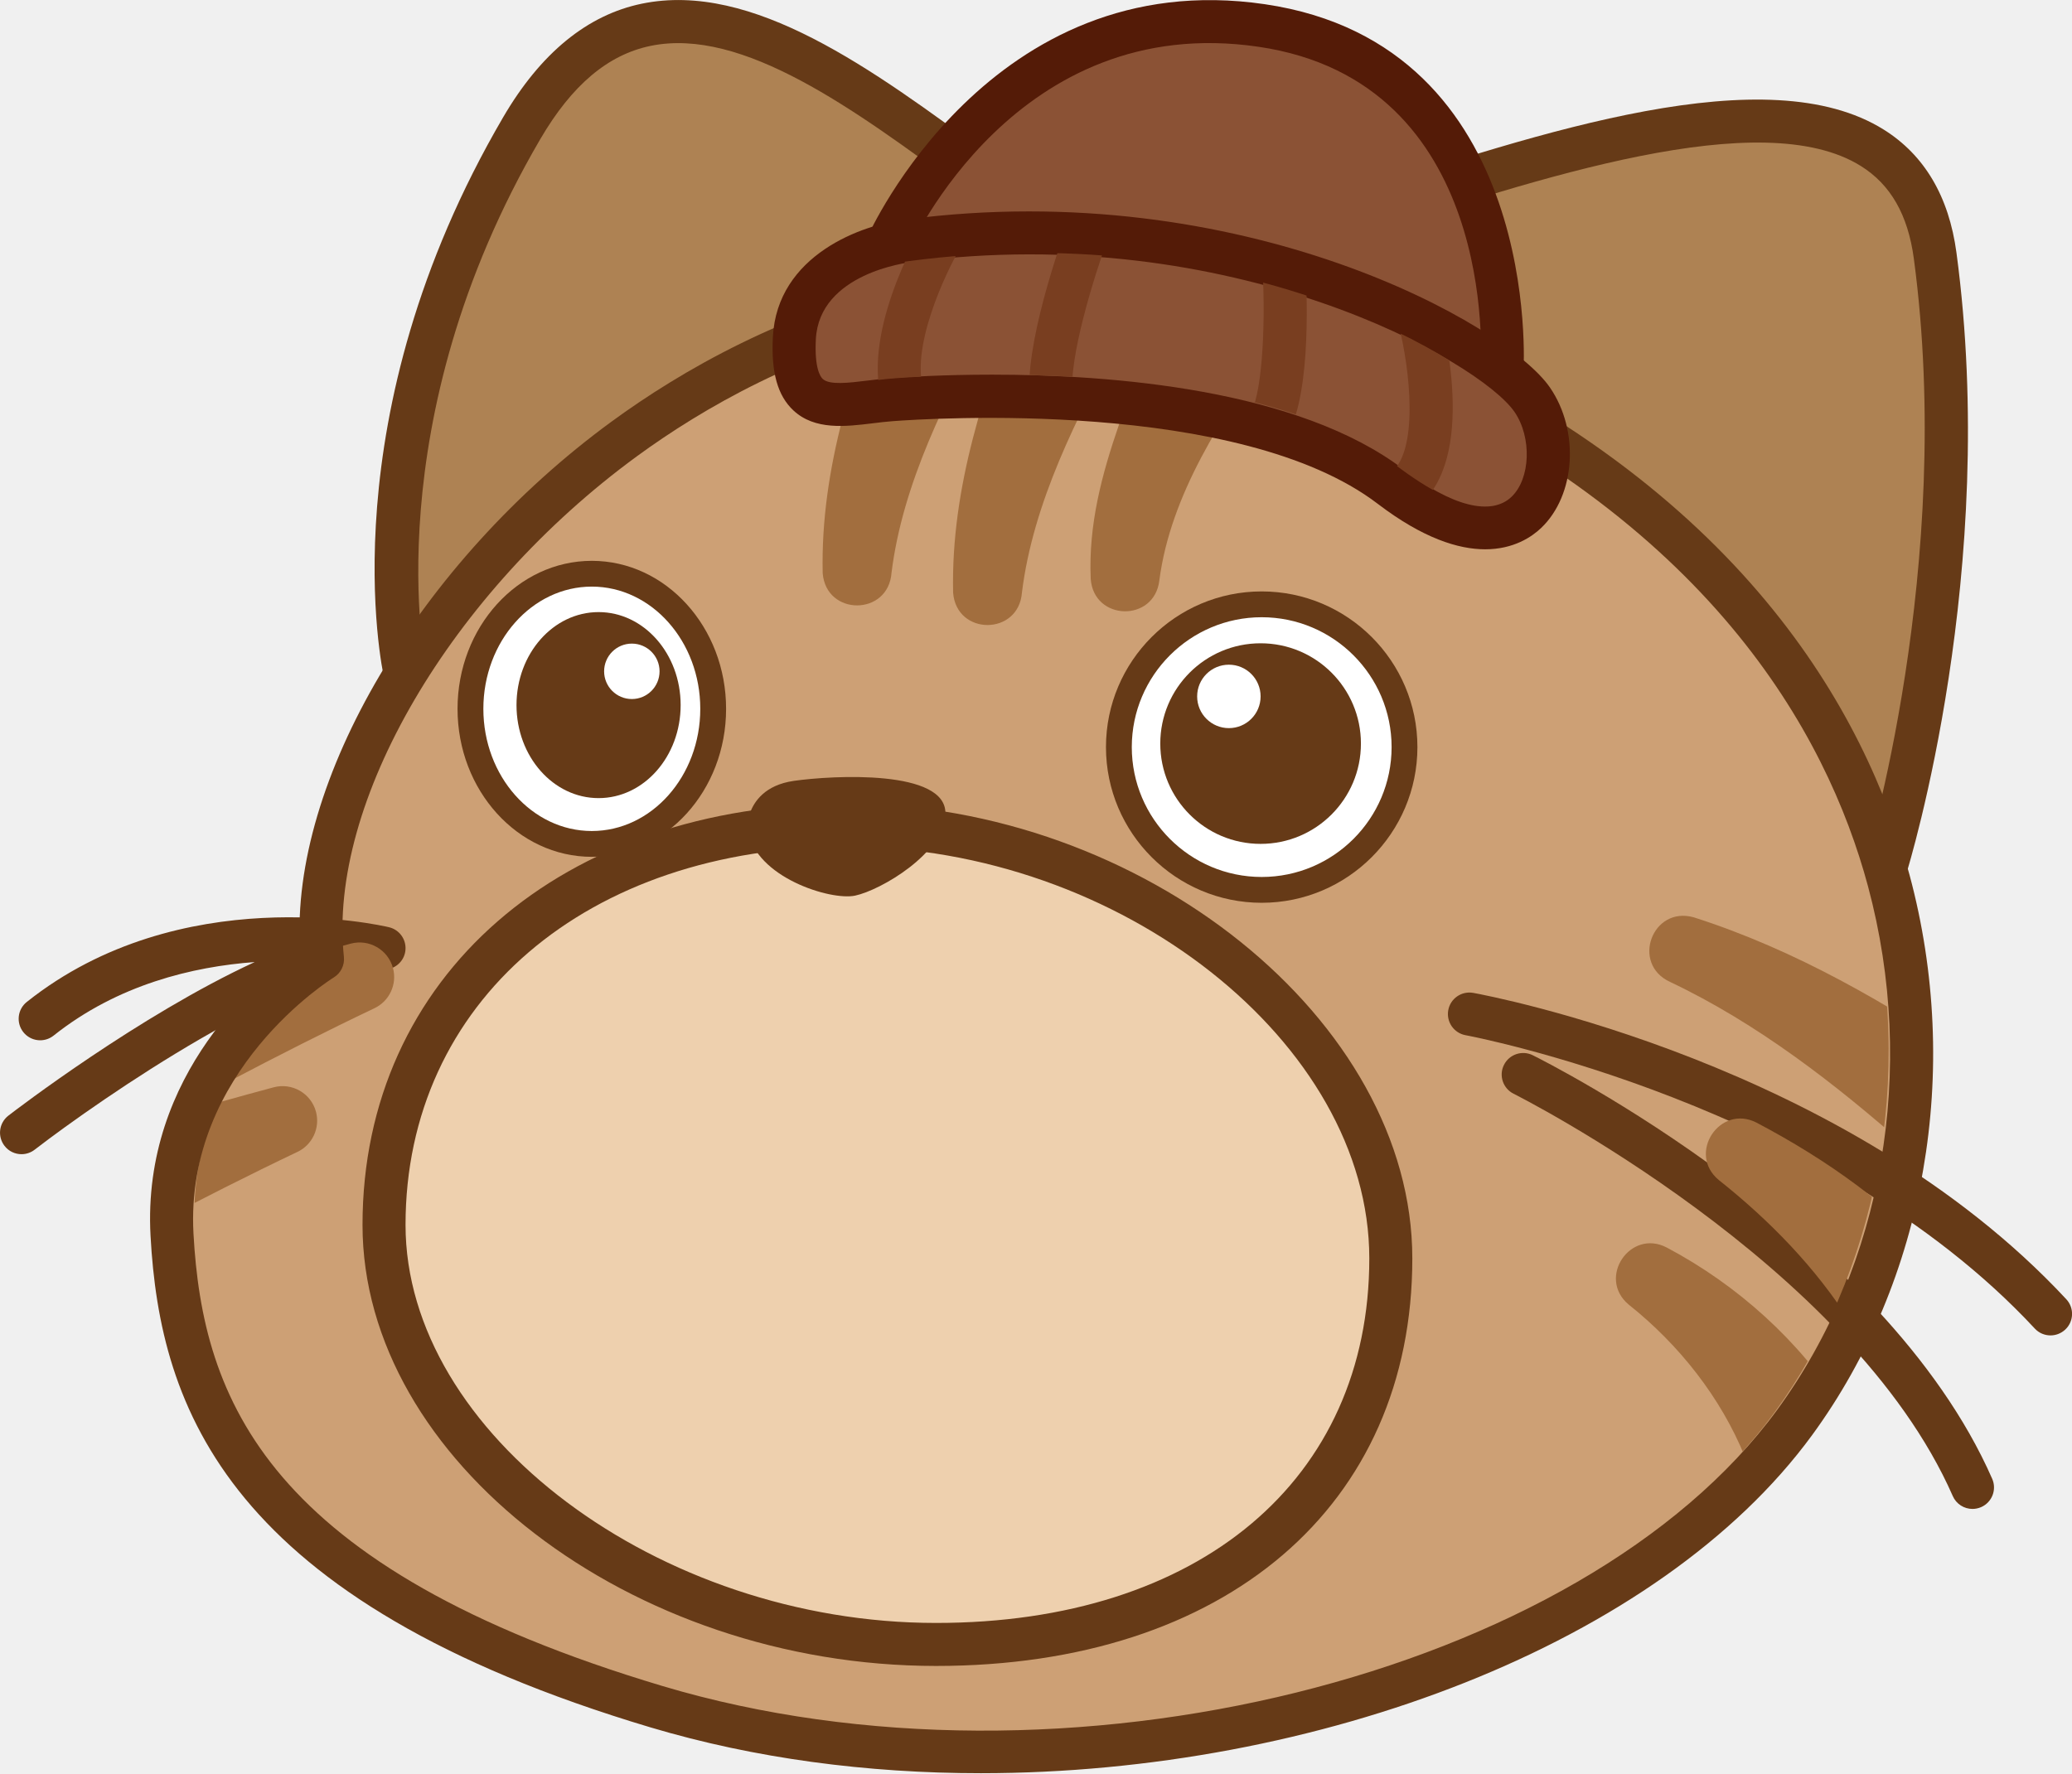
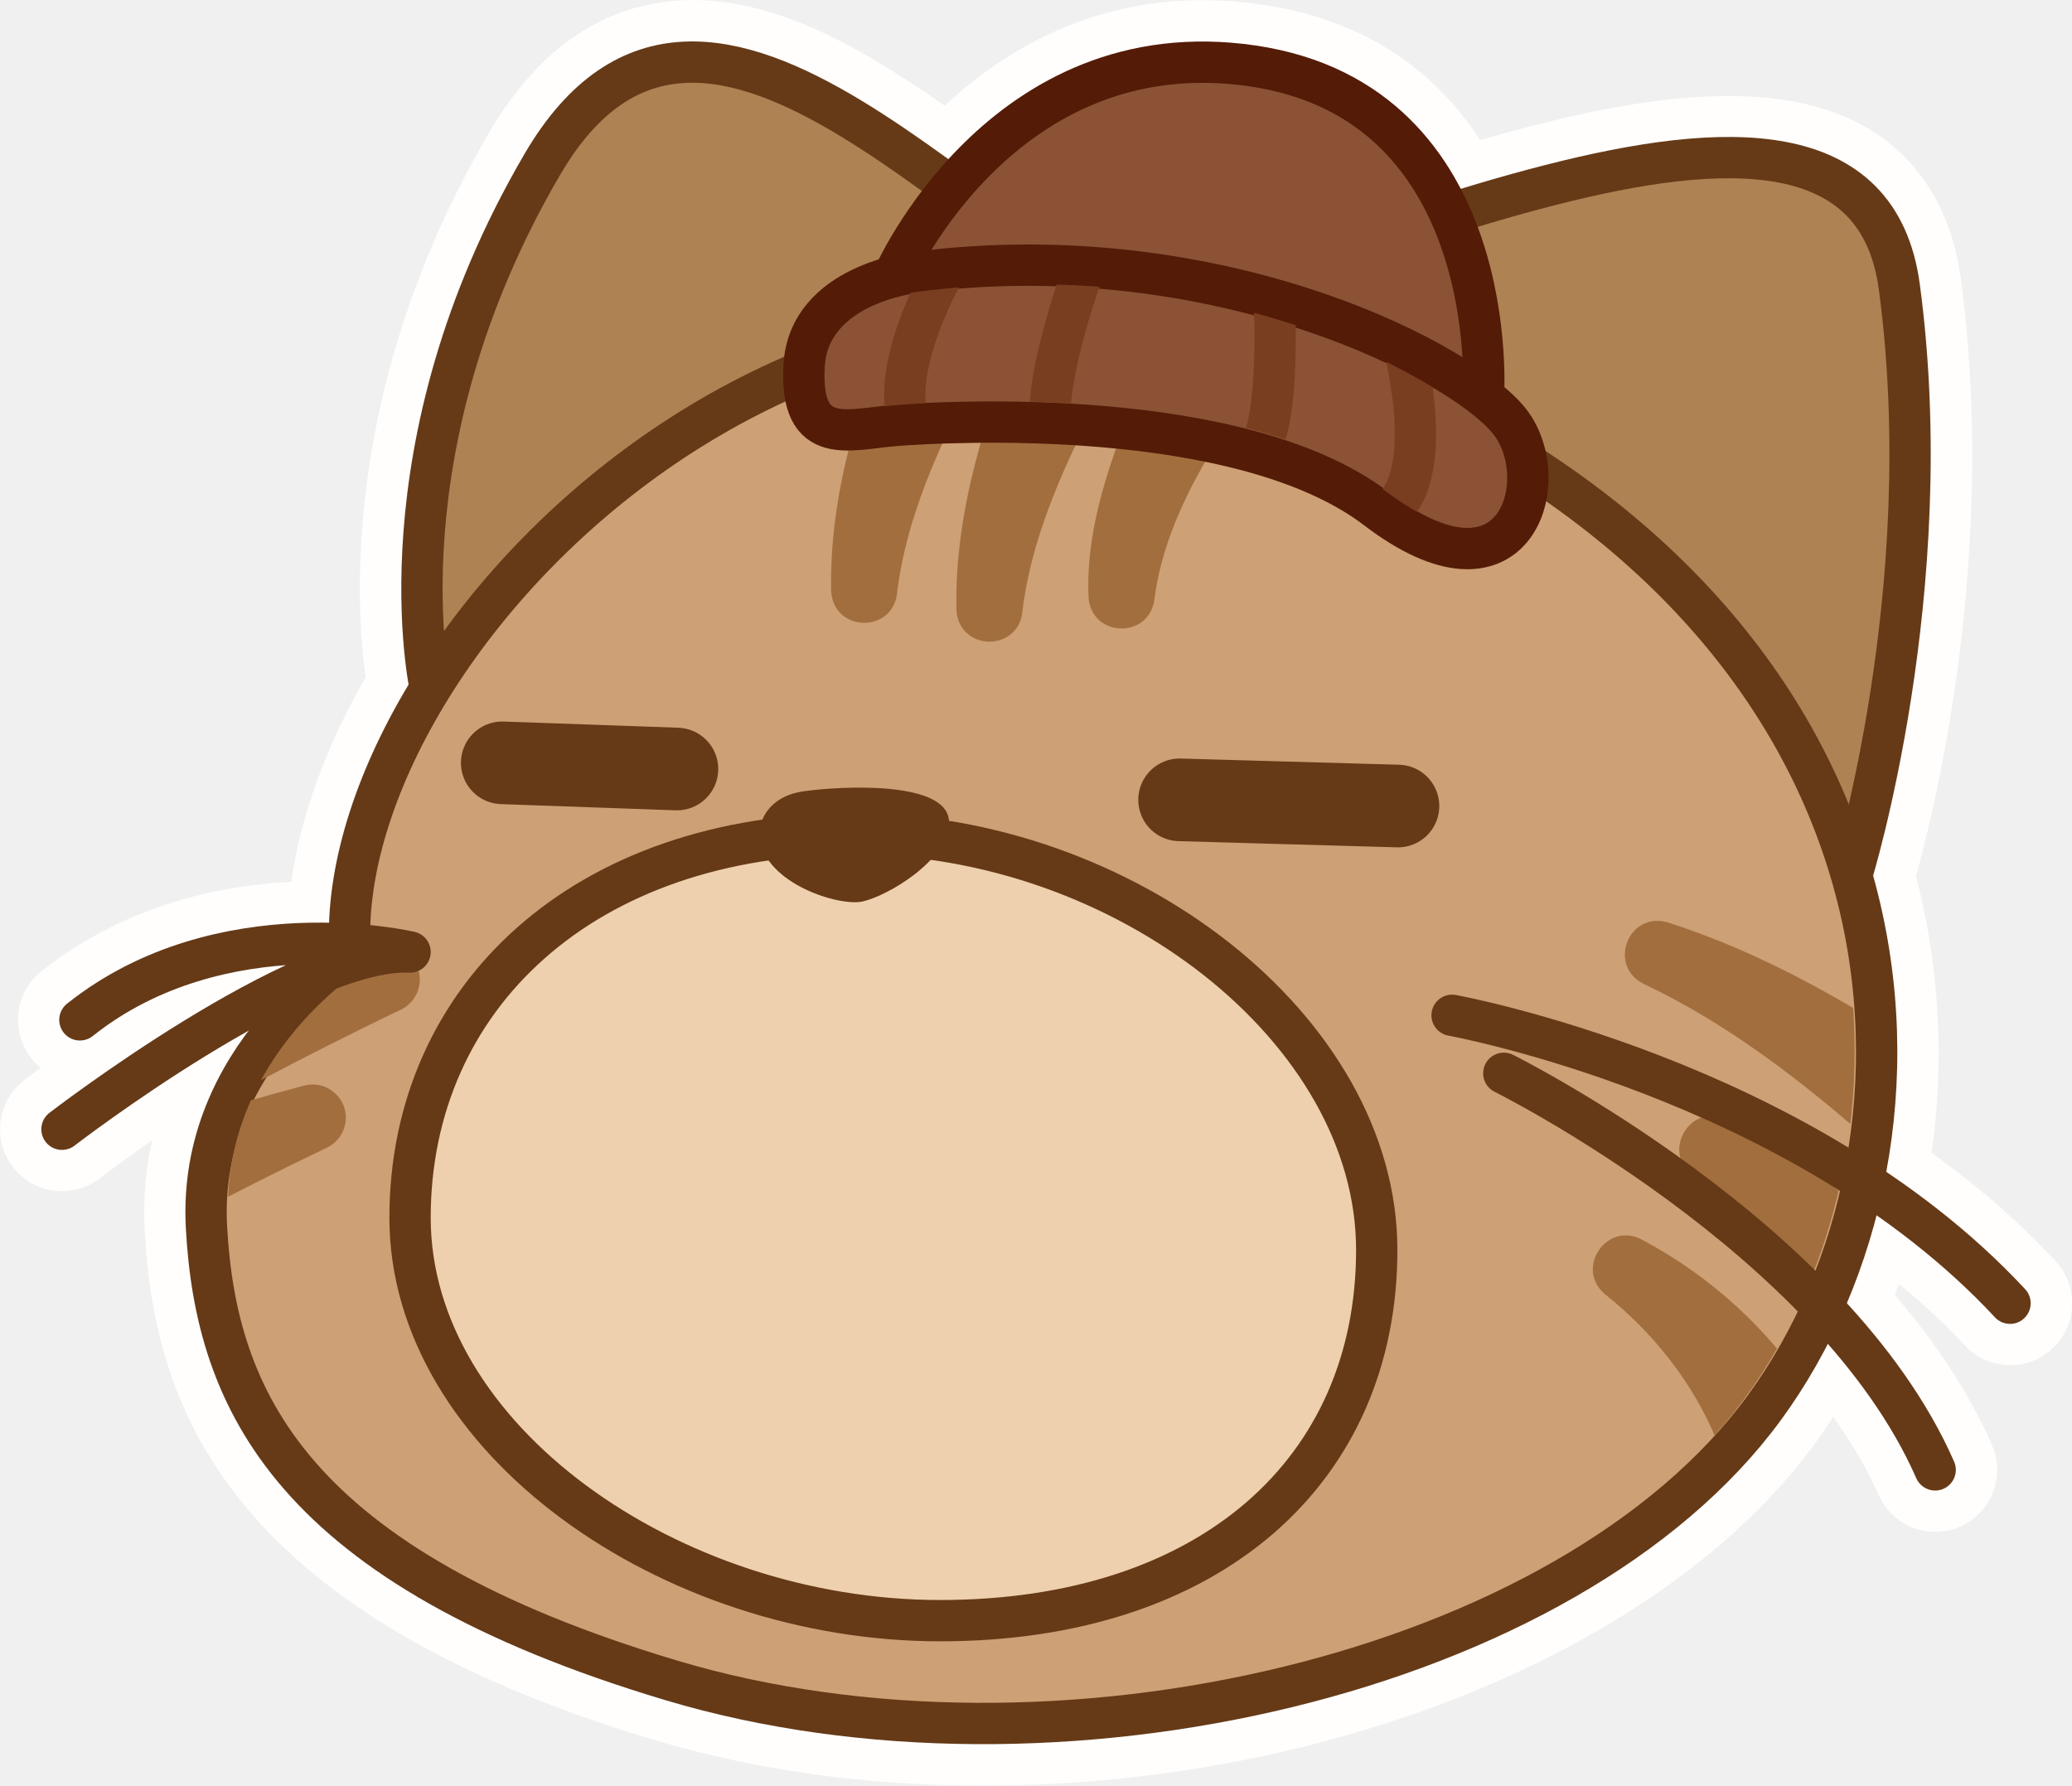
- <svg xmlns="http://www.w3.org/2000/svg" xmlns:xlink="http://www.w3.org/1999/xlink" version="1.1" id="_x31_01" x="0px" y="0px" viewBox="0 0 512 438.28" style="enable-background:new 0 0 512 438.28;" xml:space="preserve">
+ <svg xmlns="http://www.w3.org/2000/svg" xmlns:xlink="http://www.w3.org/1999/xlink" version="1.1" id="圖層_1" x="0px" y="0px" viewBox="0 0 250.78 216.12" style="enable-background:new 0 0 250.78 216.12;" xml:space="preserve">
  <style type="text/css">
- 	.st0{fill:#AE8253;}
- 	.st1{fill:#663A17;}
+ 	.st0{fill:#FFFEFD;}
+ 	.st1{fill:#AE8253;stroke:#663A17;stroke-width:5;stroke-linecap:round;stroke-linejoin:round;stroke-miterlimit:10;}
	.st2{fill:#CDA075;}
- 	.st3{fill:#EED0AE;}
- 	.st4{fill:#FFFFFF;}
- 	.st5{clip-path:url(#SVGID_00000011005877962004555430000016509767312721899427_);}
+ 	.st3{fill:#EED0AE;stroke:#663A17;stroke-width:5;stroke-miterlimit:10;}
+ 	.st4{fill:none;stroke:#663A17;stroke-width:5;stroke-linejoin:round;stroke-miterlimit:10;}
+ 	.st5{clip-path:url(#SVGID_00000037669762592953640440000016891057245298170000_);}
	.st6{fill:#A26E3E;}
- 	.st7{clip-path:url(#SVGID_00000097471385482835690210000005340021192261420934_);}
- 	.st8{clip-path:url(#SVGID_00000102505415198846235170000011551563957049373581_);}
- 	.st9{clip-path:url(#SVGID_00000091698600387431672140000002485350661119468714_);}
- 	.st10{clip-path:url(#SVGID_00000122699770550019332560000002016266619355485881_);}
- 	.st11{clip-path:url(#SVGID_00000149378711190575094330000009871504128710544777_);}
- 	.st12{clip-path:url(#SVGID_00000183956026248173014450000015272833847424858301_);}
- 	.st13{clip-path:url(#SVGID_00000086685835591109631350000012264451113238109876_);}
- 	.st14{fill:#8B5235;}
- 	.st15{fill:#541B07;}
- 	.st16{clip-path:url(#SVGID_00000091730694787891693090000015703821999672510849_);}
- 	.st17{fill:#793E20;}
- 	.st18{clip-path:url(#SVGID_00000109737454166596810110000010378756851824221590_);}
- 	.st19{clip-path:url(#SVGID_00000147192779161265692550000011437514975354084030_);}
- 	.st20{clip-path:url(#SVGID_00000124120748305316517240000016286817719706438806_);}
+ 	.st7{fill:none;stroke:#663A17;stroke-width:5;stroke-linecap:round;stroke-linejoin:round;stroke-miterlimit:10;}
+ 	.st8{fill:#663A17;}
+ 	.st9{fill:none;stroke:#663A17;stroke-width:10;stroke-linecap:round;stroke-linejoin:round;stroke-miterlimit:10;}
+ 	.st10{fill:#8B5235;stroke:#541B07;stroke-width:5;stroke-miterlimit:10;}
+ 	
+ 		.st11{clip-path:url(#SVGID_00000151507958251994531300000004754559934249559173_);fill:none;stroke:#793E20;stroke-width:5;stroke-miterlimit:10;}
</style>
  <g>
+     <path class="st0" d="M248.78,152.63c-4.33-4.66-9.37-9.06-15-13.1c1.6-11.1,0.96-22.6-1.88-33.49c2.41-8.64,9.86-39.23,5.42-72.32   c-1.07-7.96-4.79-14.15-10.75-17.88c-11.42-7.15-29.23-4.14-47.43,1.12c-5.02-7.77-13.18-14.45-26.42-16.4   C135.33-2,122.7,4.99,114.33,12.79C102.65,4.62,90.68-1.96,78.58,0.54c-7.79,1.61-14.33,6.85-19.43,15.59   c-17.87,30.59-16.09,57.35-14.9,65.84c-4.83,8.43-7.89,16.87-8.99,24.76c-8.98,0.46-20.32,2.93-30.26,10.84   c-3.23,2.58-3.77,7.3-1.19,10.54c0.34,0.42,0.71,0.8,1.11,1.13c-1.16,0.86-1.87,1.4-1.99,1.5c-3.27,2.52-3.89,7.24-1.36,10.52   c1.43,1.86,3.6,2.92,5.94,2.92c1.65,0,3.27-0.55,4.58-1.56c1.68-1.29,3.85-2.88,6.32-4.6c-0.8,3.57-1.1,7.24-0.9,10.95   c1.13,20.45,9.16,45.94,61.64,61.62c12.31,3.68,25.72,5.55,39.84,5.54c42.1,0,82.53-16.61,100.61-41.32   c0.79-1.07,1.55-2.18,2.28-3.31c2.29,3.18,4.12,6.33,5.48,9.42c1.2,2.73,3.89,4.49,6.87,4.49c1.04,0,2.06-0.21,3.01-0.63   c1.83-0.81,3.25-2.28,3.97-4.14c0.73-1.87,0.69-3.9-0.12-5.74c-2.66-6.07-6.61-12.17-11.74-18.16c0.17-0.44,0.33-0.88,0.49-1.32   c2.92,2.38,5.58,4.87,7.96,7.43c1.41,1.52,3.42,2.39,5.49,2.39c1.9,0,3.71-0.71,5.11-2.01c1.47-1.36,2.32-3.22,2.39-5.22   C250.85,156.01,250.14,154.1,248.78,152.63z" />
    <g>
      <g>
-         <path class="st0" d="M100.13,166.54c0,0-13.92-61.76,28.79-134.87s114.91,27.74,162.15,40.85" />
-         <path class="st1" d="M100.12,171.86c-2.43,0-4.62-1.68-5.18-4.14c-0.59-2.61-13.88-64.65,29.38-138.72     c9.26-15.86,20.8-25.31,34.28-28.09c27.35-5.64,56.96,16.17,85.6,37.28c17.71,13.06,34.45,25.39,48.29,29.23     c2.83,0.78,4.49,3.71,3.7,6.55c-0.78,2.83-3.72,4.48-6.54,3.7c-15.73-4.37-33.23-17.26-51.75-30.91     c-26.76-19.72-54.43-40.11-77.14-35.42c-10.55,2.18-19.46,9.71-27.25,23.04c-41.04,70.26-28.32,130.43-28.19,131.03     c0.64,2.86-1.16,5.7-4.03,6.34C100.9,171.82,100.51,171.86,100.12,171.86z" />
-       </g>
-       <g>
-         <path class="st0" d="M465.89,214.71c0,0,22.79-73.36,12.29-151.54s-158.87,5.75-209.91,7.58" />
-         <path class="st1" d="M465.89,220.02c-0.52,0-1.05-0.08-1.58-0.24c-2.8-0.87-4.37-3.85-3.5-6.65     c0.22-0.72,22.31-73.22,12.1-149.26c-1.45-10.76-5.72-18.23-13.07-22.83c-24.46-15.31-79.67,2.89-124.03,17.53     c-27.52,9.07-51.28,16.91-67.35,17.49c-2.99,0.08-5.4-2.19-5.5-5.12s2.19-5.4,5.12-5.5c14.56-0.52,38.77-8.51,64.41-16.96     c48.9-16.13,104.32-34.41,133-16.44c10.05,6.29,16.1,16.53,17.96,30.42c10.53,78.44-11.54,150.79-12.49,153.83     C470.26,218.56,468.16,220.02,465.89,220.02z" />
-       </g>
-       <g>
-         <path class="st2" d="M79.69,237.07c0,0-39.63,23.89-37.19,68.13s21.63,87.32,119.71,116.63c98.08,29.32,230.91-1.45,281.22-70.21     s45.6-199.79-100.98-264.21S71.55,160.52,79.69,237.07z" />
-       </g>
-       <g>
-         <path class="st3" d="M343.68,311.04c0,56.82-42.91,95.41-112.38,95.41S94.9,359.57,94.9,302.76s44.83-98.81,114.3-98.81     S343.68,254.22,343.68,311.04z" />
-         <path class="st1" d="M231.3,411.77c-75.49,0-141.72-50.94-141.72-109.01c0-61.31,49.19-104.12,119.61-104.12     c73.17,0,139.8,53.57,139.8,112.4C348.99,372.23,302.8,411.77,231.3,411.77z M209.19,209.27c-64.17,0-108.98,38.44-108.98,93.49     c0,51.49,62.48,98.38,131.09,98.38c65.04,0,107.06-35.37,107.06-90.1C338.36,257.78,276.8,209.27,209.19,209.27z" />
-       </g>
-       <g>
-         <g>
-           <path class="st1" d="M5.32,285.28c-1.59,0-3.17-0.71-4.21-2.07c-1.79-2.33-1.36-5.66,0.96-7.46      c1.8-1.39,32.37-24.81,60.87-37.96c-15.29,1.13-33.84,5.56-49.7,18.18c-2.3,1.83-5.64,1.45-7.47-0.85      c-1.83-2.3-1.45-5.64,0.85-7.47c37.96-30.22,87.41-18.97,89.5-18.47c2.67,0.63,4.42,3.19,4.04,5.91s-2.78,4.64-5.5,4.58      c-22.06-1.04-69.61,31.8-86.1,44.5C7.59,284.92,6.45,285.28,5.32,285.28z" />
-         </g>
-         <g>
-           <path class="st1" d="M506.69,330.07c-1.43,0-2.85-0.57-3.89-1.7c-51.88-55.81-139.77-72.34-140.65-72.5      c-2.89-0.53-4.8-3.29-4.28-6.18s3.29-4.8,6.18-4.28c3.74,0.68,92.22,17.28,146.54,75.72c2,2.15,1.88,5.51-0.27,7.51      C509.28,329.6,507.98,330.07,506.69,330.07z" />
-         </g>
-         <g>
-           <path class="st1" d="M487.41,372.96c-2.05,0-4-1.19-4.87-3.18c-25.24-57.5-107.69-99.03-108.52-99.44      c-2.63-1.31-3.7-4.5-2.39-7.12c1.31-2.63,4.49-3.7,7.12-2.4c3.53,1.75,86.73,43.64,113.53,104.69c1.18,2.69-0.04,5.82-2.73,7      C488.85,372.81,488.13,372.96,487.41,372.96z" />
-         </g>
-         <g>
-           <path class="st1" d="M184.87,205.26c-0.22-1.45-0.04-2.92,0.45-4.3c0.99-2.78,3.65-6.92,10.83-7.95      c9.59-1.38,37.82-2.9,37.46,8.14c-0.32,9.77-15.97,18.87-22.3,20.22C205.26,222.67,186.58,216.8,184.87,205.26z" />
-         </g>
+         <path class="st1" d="M52.09,83.34c0,0-6.55-29.04,13.54-63.43s54.04,13.05,76.26,19.21" />
+         <path class="st1" d="M224.1,105.99c0,0,10.72-34.5,5.78-71.27s-74.71,2.7-98.72,3.56" />
+         <path class="st2" d="M42.48,116.51c0,0-18.64,11.23-17.49,32.04c1.15,20.81,10.17,41.06,56.3,54.85s108.6-0.68,132.26-33.02     s21.45-93.96-47.49-124.26S38.65,80.51,42.48,116.51z" />
+         <path class="st3" d="M166.63,151.29c0,26.72-20.18,44.87-52.85,44.87s-64.15-22.04-64.15-48.77s21.08-46.47,53.75-46.47     S166.63,124.57,166.63,151.29z" />
+         <path class="st4" d="M42.48,116.51c0,0-18.64,11.23-17.49,32.04c1.15,20.81,10.17,41.06,56.3,54.85s108.6-0.68,132.26-33.02     s21.45-93.96-47.49-124.26S38.65,80.51,42.48,116.51z" />
        <g>
          <g>
            <g>
-               <g>
-                 <circle class="st4" cx="311.77" cy="184.66" r="35.29" />
-                 <path class="st1" d="M311.77,223.14c-21.22,0-38.48-17.26-38.48-38.48s17.26-38.48,38.48-38.48s38.48,17.26,38.48,38.48         S332.98,223.14,311.77,223.14z M311.77,152.56c-17.7,0-32.1,14.4-32.1,32.1s14.4,32.1,32.1,32.1s32.1-14.4,32.1-32.1         S329.47,152.56,311.77,152.56z" />
+               <defs>
+                 <path id="SVGID_1_" d="M165,48.15c67.13,29.5,69.28,89.5,46.24,121s-83.87,45.58-128.79,32.16         c-44.92-13.43-53.7-33.15-54.82-53.41c-1.12-20.26,17.03-31.2,17.03-31.2C40.94,81.63,97.87,18.65,165,48.15z" />
+               </defs>
+               <clipPath id="SVGID_00000036937646336229743340000012664637277013515147_">
+                 <use xlink:href="#SVGID_1_" style="overflow:visible;" />
+               </clipPath>
+               <g style="clip-path:url(#SVGID_00000036937646336229743340000012664637277013515147_);">
+                 <path class="st6" d="M119.98,42.02c-4.99,9.15-10.09,19.17-11.38,29.57c-0.36,5.04-7.6,5.06-8,0.04         c-0.27-12.33,3.74-23.86,8.02-35.19C112.41,28.25,124.15,34.01,119.98,42.02L119.98,42.02z" />
              </g>
-               <g>
-                 <circle class="st1" cx="311.5" cy="183.79" r="24.79" />
+               <g style="clip-path:url(#SVGID_00000036937646336229743340000012664637277013515147_);">
+                 <path class="st6" d="M135.14,44.3c-4.99,9.15-10.09,19.17-11.38,29.57c-0.36,5.04-7.6,5.06-8,0.04         c-0.27-12.33,3.74-23.86,8.02-35.19C127.57,30.54,139.31,36.3,135.14,44.3L135.14,44.3z" />
              </g>
-               <g>
-                 <circle class="st4" cx="303.66" cy="172.13" r="7.84" />
+               <g style="clip-path:url(#SVGID_00000036937646336229743340000012664637277013515147_);">
+                 <path class="st6" d="M152.82,45.31c-5.76,8.04-11.81,17.23-13.09,27.17c-0.58,4.9-7.62,4.73-7.98-0.17         c-0.27-6.34,1.3-12.18,3.29-17.95c1.99-5.6,4.34-10.79,7.22-16.01C147.05,30.64,158.03,37.88,152.82,45.31L152.82,45.31z" />
              </g>
-             </g>
-             <g>
-               <g>
-                 <ellipse class="st4" cx="146.24" cy="175.19" rx="29.99" ry="33.39" />
-                 <path class="st1" d="M146.24,211.78c-18.3,0-33.18-16.41-33.18-36.58s14.89-36.58,33.18-36.58         c18.3,0,33.18,16.41,33.18,36.58C179.43,195.37,164.54,211.78,146.24,211.78z M146.24,144.99c-14.78,0-26.8,13.55-26.8,30.21         c0,16.65,12.02,30.2,26.8,30.2s26.8-13.55,26.8-30.2C173.05,158.54,161.02,144.99,146.24,144.99z" />
+               <g style="clip-path:url(#SVGID_00000036937646336229743340000012664637277013515147_);">
+                 <path class="st6" d="M207.78,174.35c-2.8-6.9-7.67-13.05-13.52-17.7c-3.69-3.11,0.2-8.85,4.44-6.62         c8.24,4.37,15.43,10.85,20.44,18.76C222.56,176.43,211.72,181.74,207.78,174.35L207.78,174.35z" />
              </g>
-               <g>
-                 <ellipse class="st1" cx="147.91" cy="174.28" rx="20.28" ry="22.99" />
+               <g style="clip-path:url(#SVGID_00000036937646336229743340000012664637277013515147_);">
+                 <path class="st6" d="M220.05,158.75c-4.03-6.37-9.4-11.89-15.3-16.57c-3.72-3.07,0.1-8.86,4.37-6.68         c8.19,4.31,15.93,9.77,22.02,16.81c2.33,2.74,2,6.85-0.74,9.19C227.06,164.46,221.48,162.96,220.05,158.75L220.05,158.75z" />
              </g>
-               <g>
-                 <circle class="st4" cx="156.13" cy="165.93" r="6.85" />
+               <g style="clip-path:url(#SVGID_00000036937646336229743340000012664637277013515147_);">
+                 <path class="st6" d="M226.69,138.42c-8.37-7.4-17.49-14.47-27.62-19.27c-4.57-2.11-2.07-8.88,2.76-7.51         c11.83,3.78,22.52,10.01,32.77,16.91C241.7,134.01,233.58,144.17,226.69,138.42L226.69,138.42z" />
+               </g>
+               <g style="clip-path:url(#SVGID_00000036937646336229743340000012664637277013515147_);">
+                 <path class="st6" d="M21.16,122.06c3.61-1.27,8.63-2.76,12.3-3.89c4.09-1.21,8.18-2.37,12.29-3.47         c2.14-0.57,4.34,0.7,4.92,2.84c0.51,1.9-0.44,3.85-2.15,4.67c-5.45,2.59-11.4,5.61-16.76,8.43c-1.82,0.97-3.69,1.97-5.4,2.95         c-3.05,1.73-6.93,0.67-8.66-2.38C15.71,127.81,17.43,123.29,21.16,122.06L21.16,122.06z" />
+               </g>
+               <g style="clip-path:url(#SVGID_00000036937646336229743340000012664637277013515147_);">
+                 <path class="st6" d="M12.21,138.76c3.61-1.27,8.63-2.76,12.3-3.89c4.09-1.21,8.18-2.37,12.29-3.47         c2.14-0.57,4.34,0.7,4.92,2.84c0.51,1.9-0.44,3.85-2.15,4.67c-5.45,2.59-11.4,5.61-16.76,8.43c-1.82,0.97-3.69,1.97-5.4,2.95         c-3.05,1.73-6.93,0.67-8.66-2.38C6.76,144.51,8.48,139.99,12.21,138.76L12.21,138.76z" />
              </g>
            </g>
          </g>
        </g>
-       </g>
-       <g>
        <g>
-           <defs>
-             <path id="SVGID_1_" d="M340.23,91.72C482.97,154.45,487.55,282.04,438.56,349s-178.34,96.92-273.85,68.37       S50.52,346.89,48.14,303.81c-2.38-43.09,36.21-66.35,36.21-66.35C76.42,162.92,197.49,28.99,340.23,91.72z" />
-           </defs>
-           <clipPath id="SVGID_00000052068191950258689880000011020059666041914800_">
-             <use xlink:href="#SVGID_1_" style="overflow:visible;" />
-           </clipPath>
-           <g style="clip-path:url(#SVGID_00000052068191950258689880000011020059666041914800_);">
-             <path class="st6" d="M244.5,78.69c-10.6,19.46-21.46,40.77-24.2,62.88c-0.77,10.72-16.17,10.76-17.01,0.09       c-0.58-26.22,7.95-50.73,17.06-74.83C228.39,49.42,253.37,61.66,244.5,78.69L244.5,78.69z" />
-           </g>
-         </g>
-         <g>
-           <defs>
-             <path id="SVGID_00000182516777110166793130000000110234045677623230_" d="M340.23,91.72       C482.97,154.45,487.55,282.04,438.56,349s-178.34,96.92-273.85,68.37S50.52,346.89,48.14,303.81       c-2.38-43.09,36.21-66.35,36.21-66.35C76.42,162.92,197.49,28.99,340.23,91.72z" />
-           </defs>
-           <clipPath id="SVGID_00000132781304451703553410000004800556281130125212_">
-             <use xlink:href="#SVGID_00000182516777110166793130000000110234045677623230_" style="overflow:visible;" />
-           </clipPath>
-           <g style="clip-path:url(#SVGID_00000132781304451703553410000004800556281130125212_);">
-             <path class="st6" d="M276.73,83.54c-10.6,19.46-21.46,40.77-24.2,62.88c-0.77,10.72-16.17,10.76-17.01,0.09       c-0.58-26.22,7.95-50.73,17.06-74.83C260.62,54.28,285.6,66.52,276.73,83.54L276.73,83.54z" />
-           </g>
-         </g>
-         <g>
-           <defs>
-             <path id="SVGID_00000084494859113839429760000005312797743965440920_" d="M340.23,91.72       C482.97,154.45,487.55,282.04,438.56,349s-178.34,96.92-273.85,68.37S50.52,346.89,48.14,303.81       c-2.38-43.09,36.21-66.35,36.21-66.35C76.42,162.92,197.49,28.99,340.23,91.72z" />
-           </defs>
-           <clipPath id="SVGID_00000103228831737165976330000008228050327714441609_">
-             <use xlink:href="#SVGID_00000084494859113839429760000005312797743965440920_" style="overflow:visible;" />
-           </clipPath>
-           <g style="clip-path:url(#SVGID_00000103228831737165976330000008228050327714441609_);">
-             <path class="st6" d="M314.32,85.69c-12.25,17.09-25.11,36.64-27.84,57.77c-1.23,10.42-16.21,10.05-16.96-0.37       c-0.58-13.48,2.77-25.89,7-38.18c4.24-11.91,9.23-22.95,15.36-34.05C302.05,54.49,325.39,69.88,314.32,85.69L314.32,85.69z" />
-           </g>
-         </g>
-         <g>
-           <defs>
-             <path id="SVGID_00000175294254325812556610000012293595904798221987_" d="M340.23,91.72       C482.97,154.45,487.55,282.04,438.56,349s-178.34,96.92-273.85,68.37S50.52,346.89,48.14,303.81       c-2.38-43.09,36.21-66.35,36.21-66.35C76.42,162.92,197.49,28.99,340.23,91.72z" />
-           </defs>
-           <clipPath id="SVGID_00000046301343679609746800000002819682035656453019_">
-             <use xlink:href="#SVGID_00000175294254325812556610000012293595904798221987_" style="overflow:visible;" />
-           </clipPath>
-           <g style="clip-path:url(#SVGID_00000046301343679609746800000002819682035656453019_);">
-             <path class="st6" d="M431.18,360.08c-5.95-14.67-16.31-27.76-28.74-37.64c-7.85-6.61,0.42-18.82,9.44-14.08       c17.52,9.29,32.81,23.08,43.45,39.88C462.61,364.48,439.57,375.79,431.18,360.08L431.18,360.08z" />
-           </g>
-         </g>
-         <g>
-           <defs>
-             <path id="SVGID_00000043440062796582134710000010157890228938040749_" d="M340.23,91.72       C482.97,154.45,487.55,282.04,438.56,349s-178.34,96.92-273.85,68.37S50.52,346.89,48.14,303.81       c-2.38-43.09,36.21-66.35,36.21-66.35C76.42,162.92,197.49,28.99,340.23,91.72z" />
-           </defs>
-           <clipPath id="SVGID_00000168106657653286747230000011491676857082629809_">
-             <use xlink:href="#SVGID_00000043440062796582134710000010157890228938040749_" style="overflow:visible;" />
-           </clipPath>
-           <g style="clip-path:url(#SVGID_00000168106657653286747230000011491676857082629809_);">
-             <path class="st6" d="M457.27,326.91c-8.56-13.54-19.99-25.28-32.53-35.23c-7.92-6.53,0.2-18.83,9.29-14.21       c17.4,9.16,33.88,20.78,46.82,35.74c4.96,5.83,4.26,14.57-1.57,19.54C472.18,339.05,460.33,335.84,457.27,326.91L457.27,326.91       z" />
-           </g>
-         </g>
-         <g>
-           <defs>
-             <path id="SVGID_00000006706439885217611040000007027707515175711151_" d="M340.23,91.72       C482.97,154.45,487.55,282.04,438.56,349s-178.34,96.92-273.85,68.37S50.52,346.89,48.14,303.81       c-2.38-43.09,36.21-66.35,36.21-66.35C76.42,162.92,197.49,28.99,340.23,91.72z" />
-           </defs>
-           <clipPath id="SVGID_00000065056564527138484340000010886476822483649466_">
-             <use xlink:href="#SVGID_00000006706439885217611040000007027707515175711151_" style="overflow:visible;" />
-           </clipPath>
-           <g style="clip-path:url(#SVGID_00000065056564527138484340000010886476822483649466_);">
-             <path class="st6" d="M471.4,283.67c-17.8-15.73-37.2-30.77-58.72-40.97c-9.73-4.48-4.39-18.87,5.88-15.96       c25.15,8.05,47.88,21.28,69.67,35.95C503.32,274.29,486.05,295.89,471.4,283.67L471.4,283.67z" />
-           </g>
-         </g>
-         <g>
-           <defs>
-             <path id="SVGID_00000099637501555186896790000001537155767964241538_" d="M340.23,91.72       C482.97,154.45,487.55,282.04,438.56,349s-178.34,96.92-273.85,68.37S50.52,346.89,48.14,303.81       c-2.38-43.09,36.21-66.35,36.21-66.35C76.42,162.92,197.49,28.99,340.23,91.72z" />
-           </defs>
-           <clipPath id="SVGID_00000057843083841586038350000000129569637475869834_">
-             <use xlink:href="#SVGID_00000099637501555186896790000001537155767964241538_" style="overflow:visible;" />
-           </clipPath>
-           <g style="clip-path:url(#SVGID_00000057843083841586038350000000129569637475869834_);">
-             <path class="st6" d="M34.36,248.88c7.67-2.69,18.36-5.87,26.16-8.27c8.69-2.58,17.4-5.03,26.13-7.37       c4.55-1.22,9.24,1.48,10.46,6.04c1.08,4.04-0.93,8.2-4.58,9.92c-11.58,5.51-24.24,11.92-35.64,17.93       c-3.87,2.06-7.84,4.19-11.48,6.27c-6.48,3.69-14.73,1.42-18.42-5.06C22.77,261.11,26.43,251.5,34.36,248.88L34.36,248.88z" />
-           </g>
-         </g>
-         <g>
-           <defs>
-             <path id="SVGID_00000129907809202462854780000018250365612660977553_" d="M340.23,91.72       C482.97,154.45,487.55,282.04,438.56,349s-178.34,96.92-273.85,68.37S50.52,346.89,48.14,303.81       c-2.38-43.09,36.21-66.35,36.21-66.35C76.42,162.92,197.49,28.99,340.23,91.72z" />
-           </defs>
-           <clipPath id="SVGID_00000054978047686847032320000016763841251721751478_">
-             <use xlink:href="#SVGID_00000129907809202462854780000018250365612660977553_" style="overflow:visible;" />
-           </clipPath>
-           <g style="clip-path:url(#SVGID_00000054978047686847032320000016763841251721751478_);">
-             <path class="st6" d="M15.33,284.39c7.67-2.69,18.36-5.87,26.16-8.27c8.69-2.58,17.4-5.03,26.13-7.37       c4.55-1.22,9.24,1.48,10.46,6.04c1.08,4.04-0.93,8.2-4.58,9.92c-11.58,5.51-24.24,11.92-35.64,17.93       c-3.87,2.06-7.84,4.19-11.48,6.27c-6.48,3.69-14.73,1.42-18.42-5.06C3.74,296.62,7.4,287.02,15.33,284.39L15.33,284.39z" />
-           </g>
+           <path class="st7" d="M7.5,136.68c0,0,28.6-22.04,42.13-21.45c0,0-22.85-5.41-39.96,8.21" />
+           <path class="st7" d="M175.75,122.89c0,0,42.26,7.66,67.53,34.85" />
+           <path class="st7" d="M182.01,129.91c0,0,39.83,19.79,52.21,48" />
+           <path class="st8" d="M91.94,101.54c-0.1-0.68-0.02-1.37,0.21-2.02c0.46-1.31,1.72-3.25,5.09-3.74      c4.51-0.65,17.79-1.36,17.62,3.83c-0.15,4.59-7.51,8.87-10.49,9.51C101.53,109.73,92.74,106.97,91.94,101.54z" />
+           <line class="st9" x1="142.77" y1="96.81" x2="169.2" y2="97.56" />
+           <line class="st9" x1="60.79" y1="92.33" x2="81.93" y2="93.08" />
        </g>
      </g>
      <g>
-         <path class="st1" d="M242.37,438.28c-28.02,0-55.85-3.62-81.68-11.34C56.05,395.66,39.54,348,37.2,305.5     c-2.22-40.3,27.45-64.46,36.94-71.12c-2.47-41.21,29.37-95.36,76.97-130.17c34.04-24.89,104.44-60.8,193.49-21.66     c85.58,37.61,116.44,93.5,127.27,133.76c12.98,48.3,3.96,100.05-24.13,138.46C409.95,406.39,325.42,438.27,242.37,438.28z      M82.44,241.62c-0.56,0.34-36.85,22.99-34.63,63.29c2.25,40.76,17.85,82.52,115.92,111.83c98.56,29.46,227.25-2.44,275.41-68.26     c26.21-35.82,34.6-84.2,22.45-129.42c-10.22-38.01-39.55-90.87-121.27-126.79c-84.17-37-150.74-3.03-182.94,20.51     c-46,33.64-76.45,85.66-72.4,123.72C85.2,238.56,84.21,240.55,82.44,241.62z" />
-       </g>
-     </g>
-     <g>
-       <g>
-         <path class="st14" d="M219.28,60.57c0,0,27.8-63.77,92.48-54.27s59.39,85.14,59.39,85.14" />
-         <path class="st15" d="M376.46,91.8l-10.61-0.74c0.2-2.88,4.12-70.84-54.86-79.5c-59.79-8.79-85.76,48.69-86.84,51.14l-9.74-4.25     c0.29-0.67,30.22-67.37,98.13-57.41C381.3,11.13,376.52,91,376.46,91.8z" />
-       </g>
-       <g>
-         <path class="st14" d="M224.71,59.5c0,0-27.33,2.92-28.41,24.08s11.58,16.15,23.89,15.21c12.31-0.93,88.28-5.37,123.49,21.51     s45.53-6.1,34.94-21.51C368.04,83.39,303.43,49.18,224.71,59.5z" />
-         <path class="st15" d="M366.99,135.77c-6.55,0-15.3-2.67-26.54-11.24c-34.2-26.1-111.2-21.09-119.87-20.43     c-1.66,0.12-3.33,0.33-4.97,0.53c-6.69,0.81-14.27,1.74-19.55-3.18c-3.91-3.65-5.53-9.41-5.08-18.14     c1.04-20.28,22.06-27.89,33.09-29.09C306.93,43.4,372.18,80.03,383,95.78c7.35,10.7,6.35,26.6-2.18,34.72     C378.56,132.66,374.06,135.77,366.99,135.77z M245.11,92.6c29.62,0,75.7,3.56,101.79,23.48c11.87,9.06,21.57,11.51,26.59,6.73     c4.72-4.49,5.08-14.69,0.75-21c-8.59-12.5-69.69-47.41-148.84-37.04l-0.12,0.01c-1.01,0.11-22.84,2.77-23.68,19.07     c-0.36,7.08,1.07,9.22,1.71,9.82c1.66,1.54,6.42,0.97,11.02,0.4c1.8-0.22,3.63-0.44,5.45-0.58     C224.02,93.17,233.25,92.6,245.11,92.6z" />
-       </g>
-       <g>
+         <path class="st10" d="M108.12,33.5c0,0,13.07-29.99,43.49-25.52s27.93,40.04,27.93,40.04" />
+         <path class="st10" d="M110.68,32.99c0,0-12.85,1.37-13.36,11.33c-0.51,9.95,5.45,7.59,11.23,7.16s41.52-2.52,58.08,10.12     s21.41-2.87,16.43-10.12C178.08,44.23,147.7,28.14,110.68,32.99z" />
        <g>
          <defs>
-             <path id="SVGID_00000033335888274136758290000001907844613138560434_" d="M224.71,64.52c0,0-23.06,2.27-23.25,20.49       c-0.15,13.78,7.06,9.44,19.36,8.51c12.31-0.93,88.66-5.59,123.87,21.29s36.37-5.16,28.41-14.05       C359.95,86.07,303.43,54.2,224.71,64.52z" />
+             <path id="SVGID_00000064330928802037221090000005329998030441045928_" d="M110.68,35.36c0,0-10.85,1.07-10.94,9.64       c-0.07,6.48,3.32,4.44,9.11,4c5.79-0.44,41.69-2.63,58.26,10.01s17.11-2.43,13.36-6.61C174.28,45.49,147.7,30.5,110.68,35.36z" />
          </defs>
-           <clipPath id="SVGID_00000097492072761023420910000011287109950480479935_">
-             <use xlink:href="#SVGID_00000033335888274136758290000001907844613138560434_" style="overflow:visible;" />
+           <clipPath id="SVGID_00000088830620592183618930000015203255578692410031_">
+             <use xlink:href="#SVGID_00000064330928802037221090000005329998030441045928_" style="overflow:visible;" />
          </clipPath>
-           <g style="clip-path:url(#SVGID_00000097492072761023420910000011287109950480479935_);">
-             <path class="st17" d="M218.33,100.32c-5.89-16.95,8.15-41.65,9.77-44.42l9.17,5.38c-3.71,6.34-12.54,25.09-8.9,35.55       L218.33,100.32z" />
-           </g>
-         </g>
-         <g>
-           <defs>
-             <path id="SVGID_00000129905100593603637890000011099492541342203543_" d="M224.71,64.52c0,0-23.06,2.27-23.25,20.49       c-0.15,13.78,7.06,9.44,19.36,8.51c12.31-0.93,88.66-5.59,123.87,21.29s36.37-5.16,28.41-14.05       C359.95,86.07,303.43,54.2,224.71,64.52z" />
-           </defs>
-           <clipPath id="SVGID_00000132073908713921098820000017062935668514196410_">
-             <use xlink:href="#SVGID_00000129905100593603637890000011099492541342203543_" style="overflow:visible;" />
-           </clipPath>
-           <g style="clip-path:url(#SVGID_00000132073908713921098820000017062935668514196410_);">
-             <path class="st17" d="M254.53,98.93c-1.67-13.08,7.67-39.22,8.74-42.16l9.99,3.64c-2.66,7.31-9.32,28.25-8.19,37.17       L254.53,98.93z" />
-           </g>
-         </g>
-         <g>
-           <defs>
-             <path id="SVGID_00000119835159912778571430000013079963405253243027_" d="M224.71,64.52c0,0-23.06,2.27-23.25,20.49       c-0.15,13.78,7.06,9.44,19.36,8.51c12.31-0.93,88.66-5.59,123.87,21.29s36.37-5.16,28.41-14.05       C359.95,86.07,303.43,54.2,224.71,64.52z" />
-           </defs>
-           <clipPath id="SVGID_00000077288953504893326300000006014331980347744687_">
-             <use xlink:href="#SVGID_00000119835159912778571430000013079963405253243027_" style="overflow:visible;" />
-           </clipPath>
-           <g style="clip-path:url(#SVGID_00000077288953504893326300000006014331980347744687_);">
-             <path class="st17" d="M316.97,109.23l-8.3-6.64c3.11-3.88,4.14-21.64,3.31-35.86l10.61-0.62       C323.05,74.01,324.01,100.44,316.97,109.23z" />
-           </g>
-         </g>
-         <g>
-           <defs>
-             <path id="SVGID_00000065754716065735808150000011936887823738028961_" d="M224.71,64.52c0,0-23.06,2.27-23.25,20.49       c-0.15,13.78,7.06,9.44,19.36,8.51c12.31-0.93,88.66-5.59,123.87,21.29s36.37-5.16,28.41-14.05       C359.95,86.07,303.43,54.2,224.71,64.52z" />
-           </defs>
-           <clipPath id="SVGID_00000169528338120253723850000014049267186608577981_">
-             <use xlink:href="#SVGID_00000065754716065735808150000011936887823738028961_" style="overflow:visible;" />
-           </clipPath>
-           <g style="clip-path:url(#SVGID_00000169528338120253723850000014049267186608577981_);">
-             <path class="st17" d="M348.56,126.4l-5.54-9.07c8.02-4.9,5.23-26.95,2.61-36.86l10.28-2.72       C356.94,81.63,365.49,116.05,348.56,126.4z" />
-           </g>
+           <path style="clip-path:url(#SVGID_00000088830620592183618930000015203255578692410031_);fill:none;stroke:#793E20;stroke-width:5;stroke-miterlimit:10;" d="      M114.43,32.57c0,0-6.86,11.69-4.39,18.8" />
+           <path style="clip-path:url(#SVGID_00000088830620592183618930000015203255578692410031_);fill:none;stroke:#793E20;stroke-width:5;stroke-miterlimit:10;" d="      M131.16,32.57c0,0-4.71,12.93-3.98,18.65" />
+           <path style="clip-path:url(#SVGID_00000088830620592183618930000015203255578692410031_);fill:none;stroke:#793E20;stroke-width:5;stroke-miterlimit:10;" d="      M154.21,36.25c0,0,0.87,14.87-2.1,18.57" />
+           <path style="clip-path:url(#SVGID_00000088830620592183618930000015203255578692410031_);fill:none;stroke:#793E20;stroke-width:5;stroke-miterlimit:10;" d="      M169.96,42.21c0,0,4.26,16.08-2.34,20.11" />
        </g>
      </g>
    </g>
  </g>
</svg>
